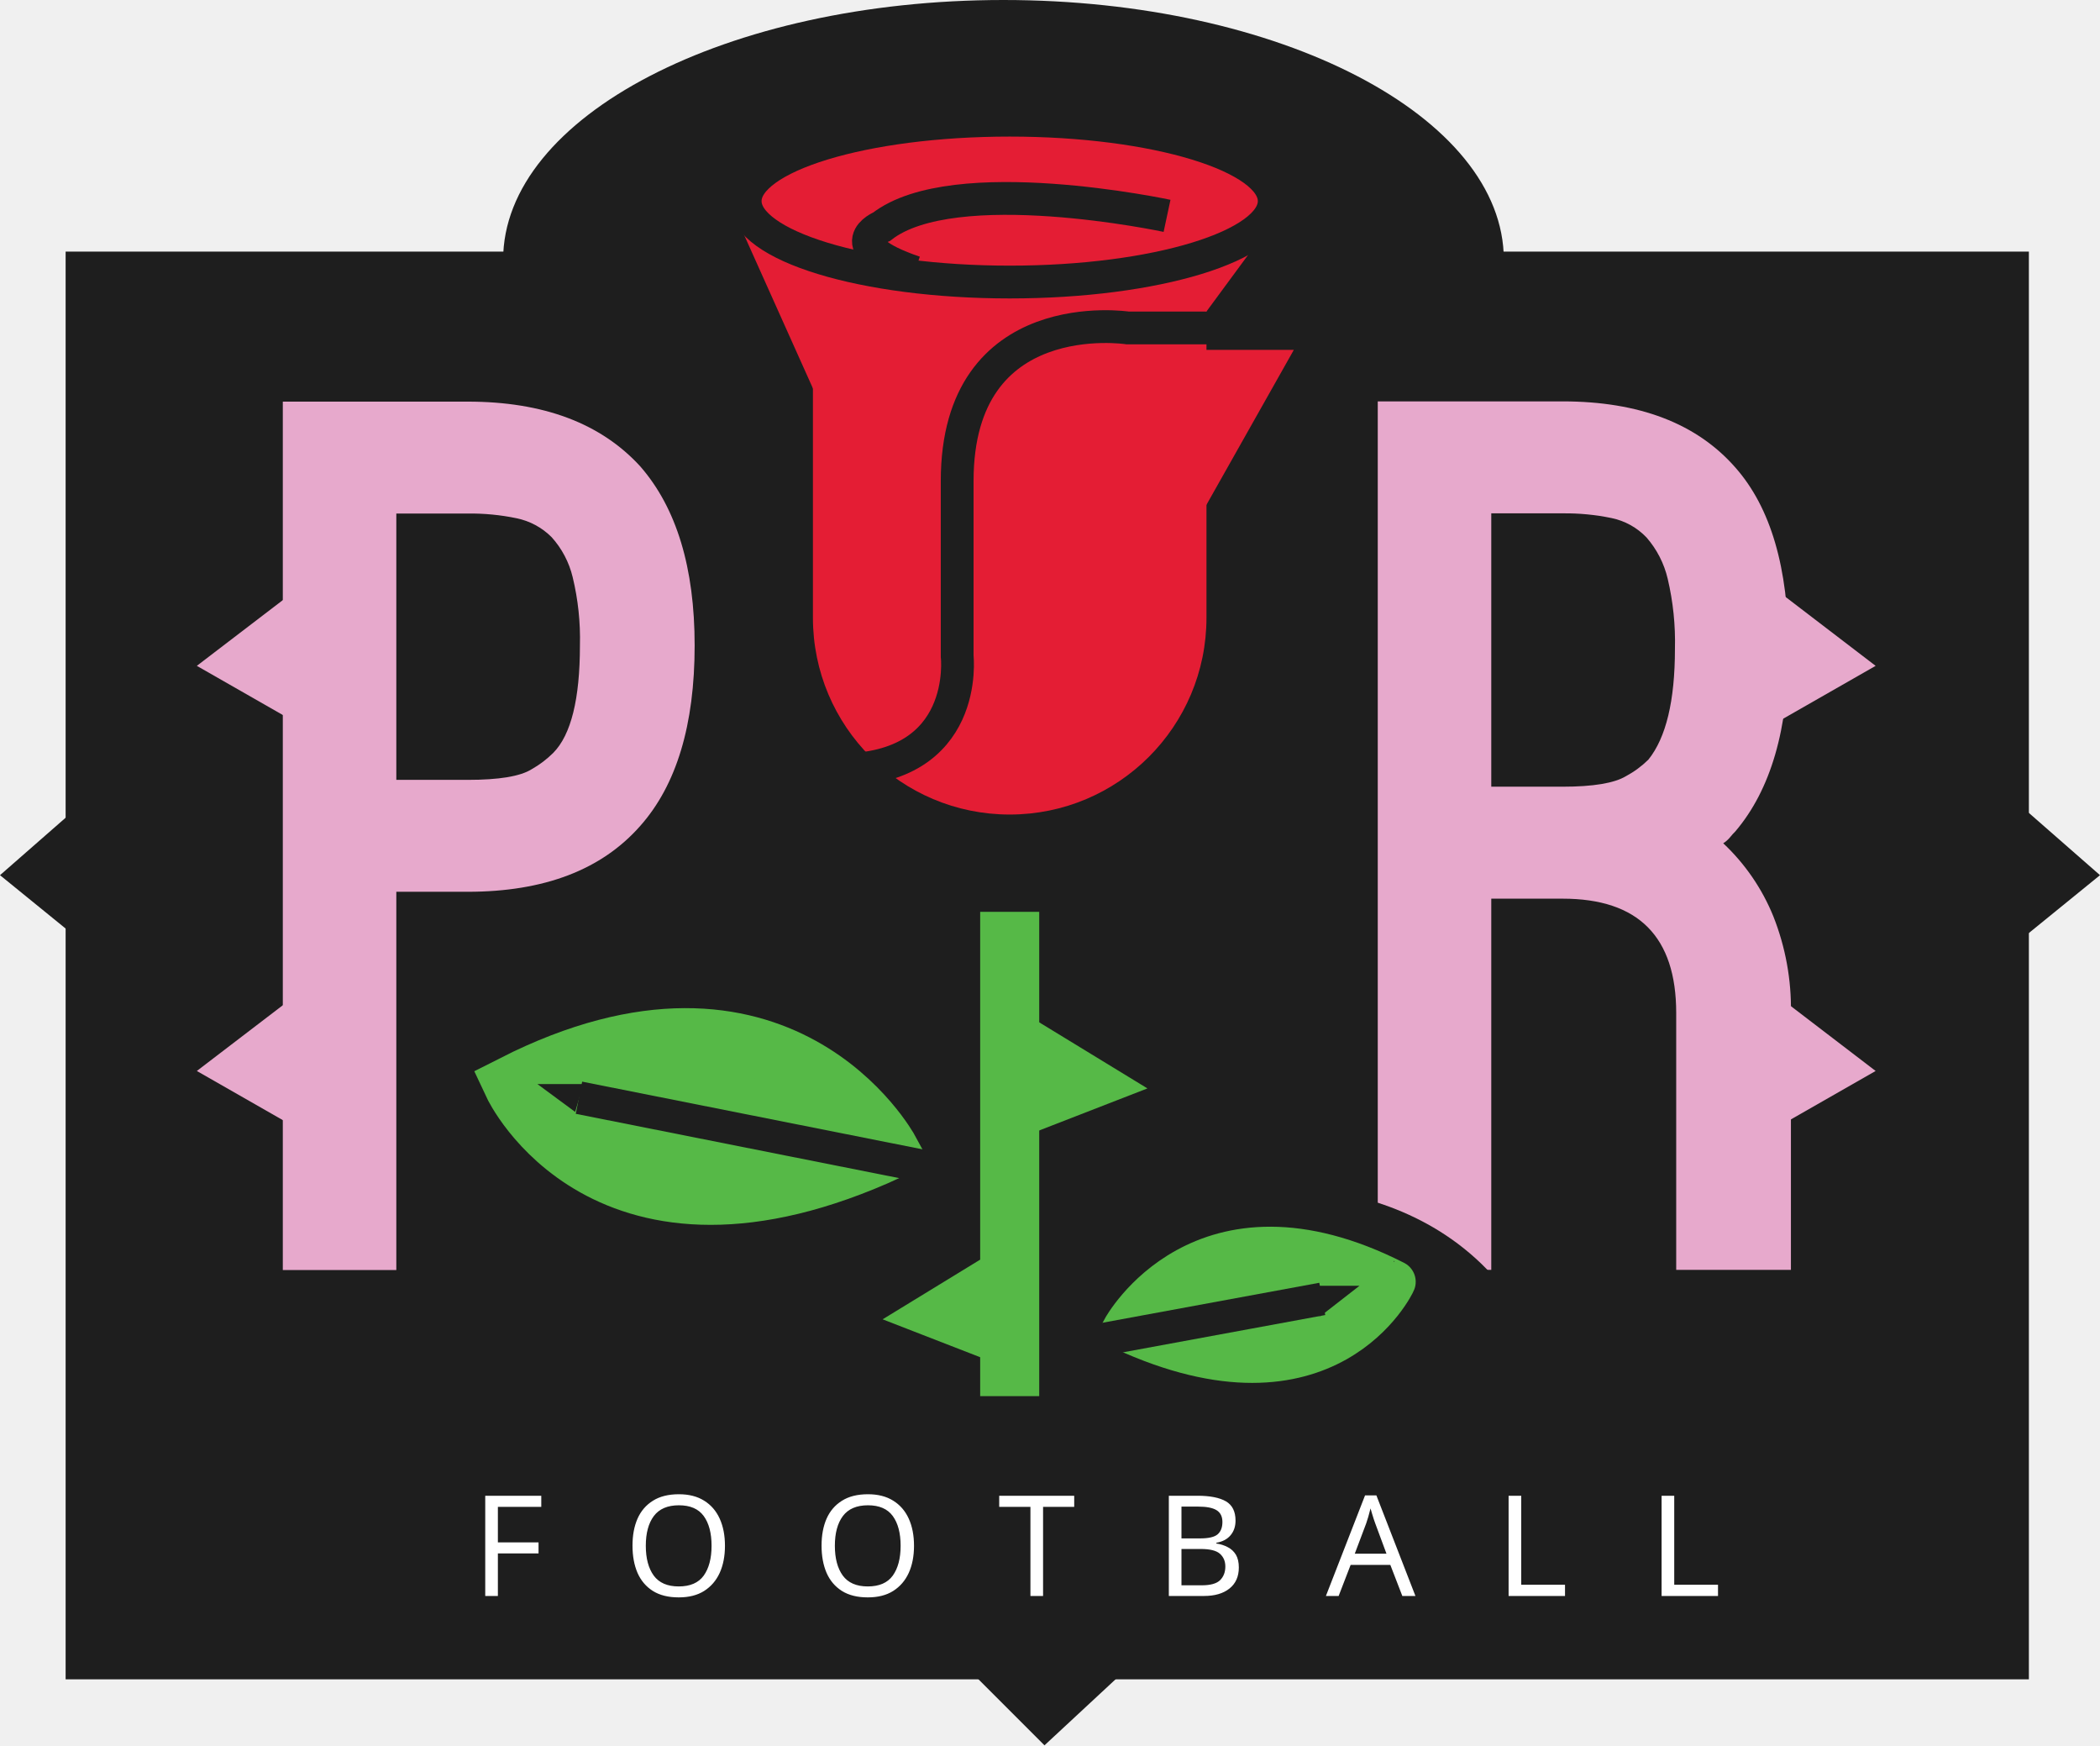
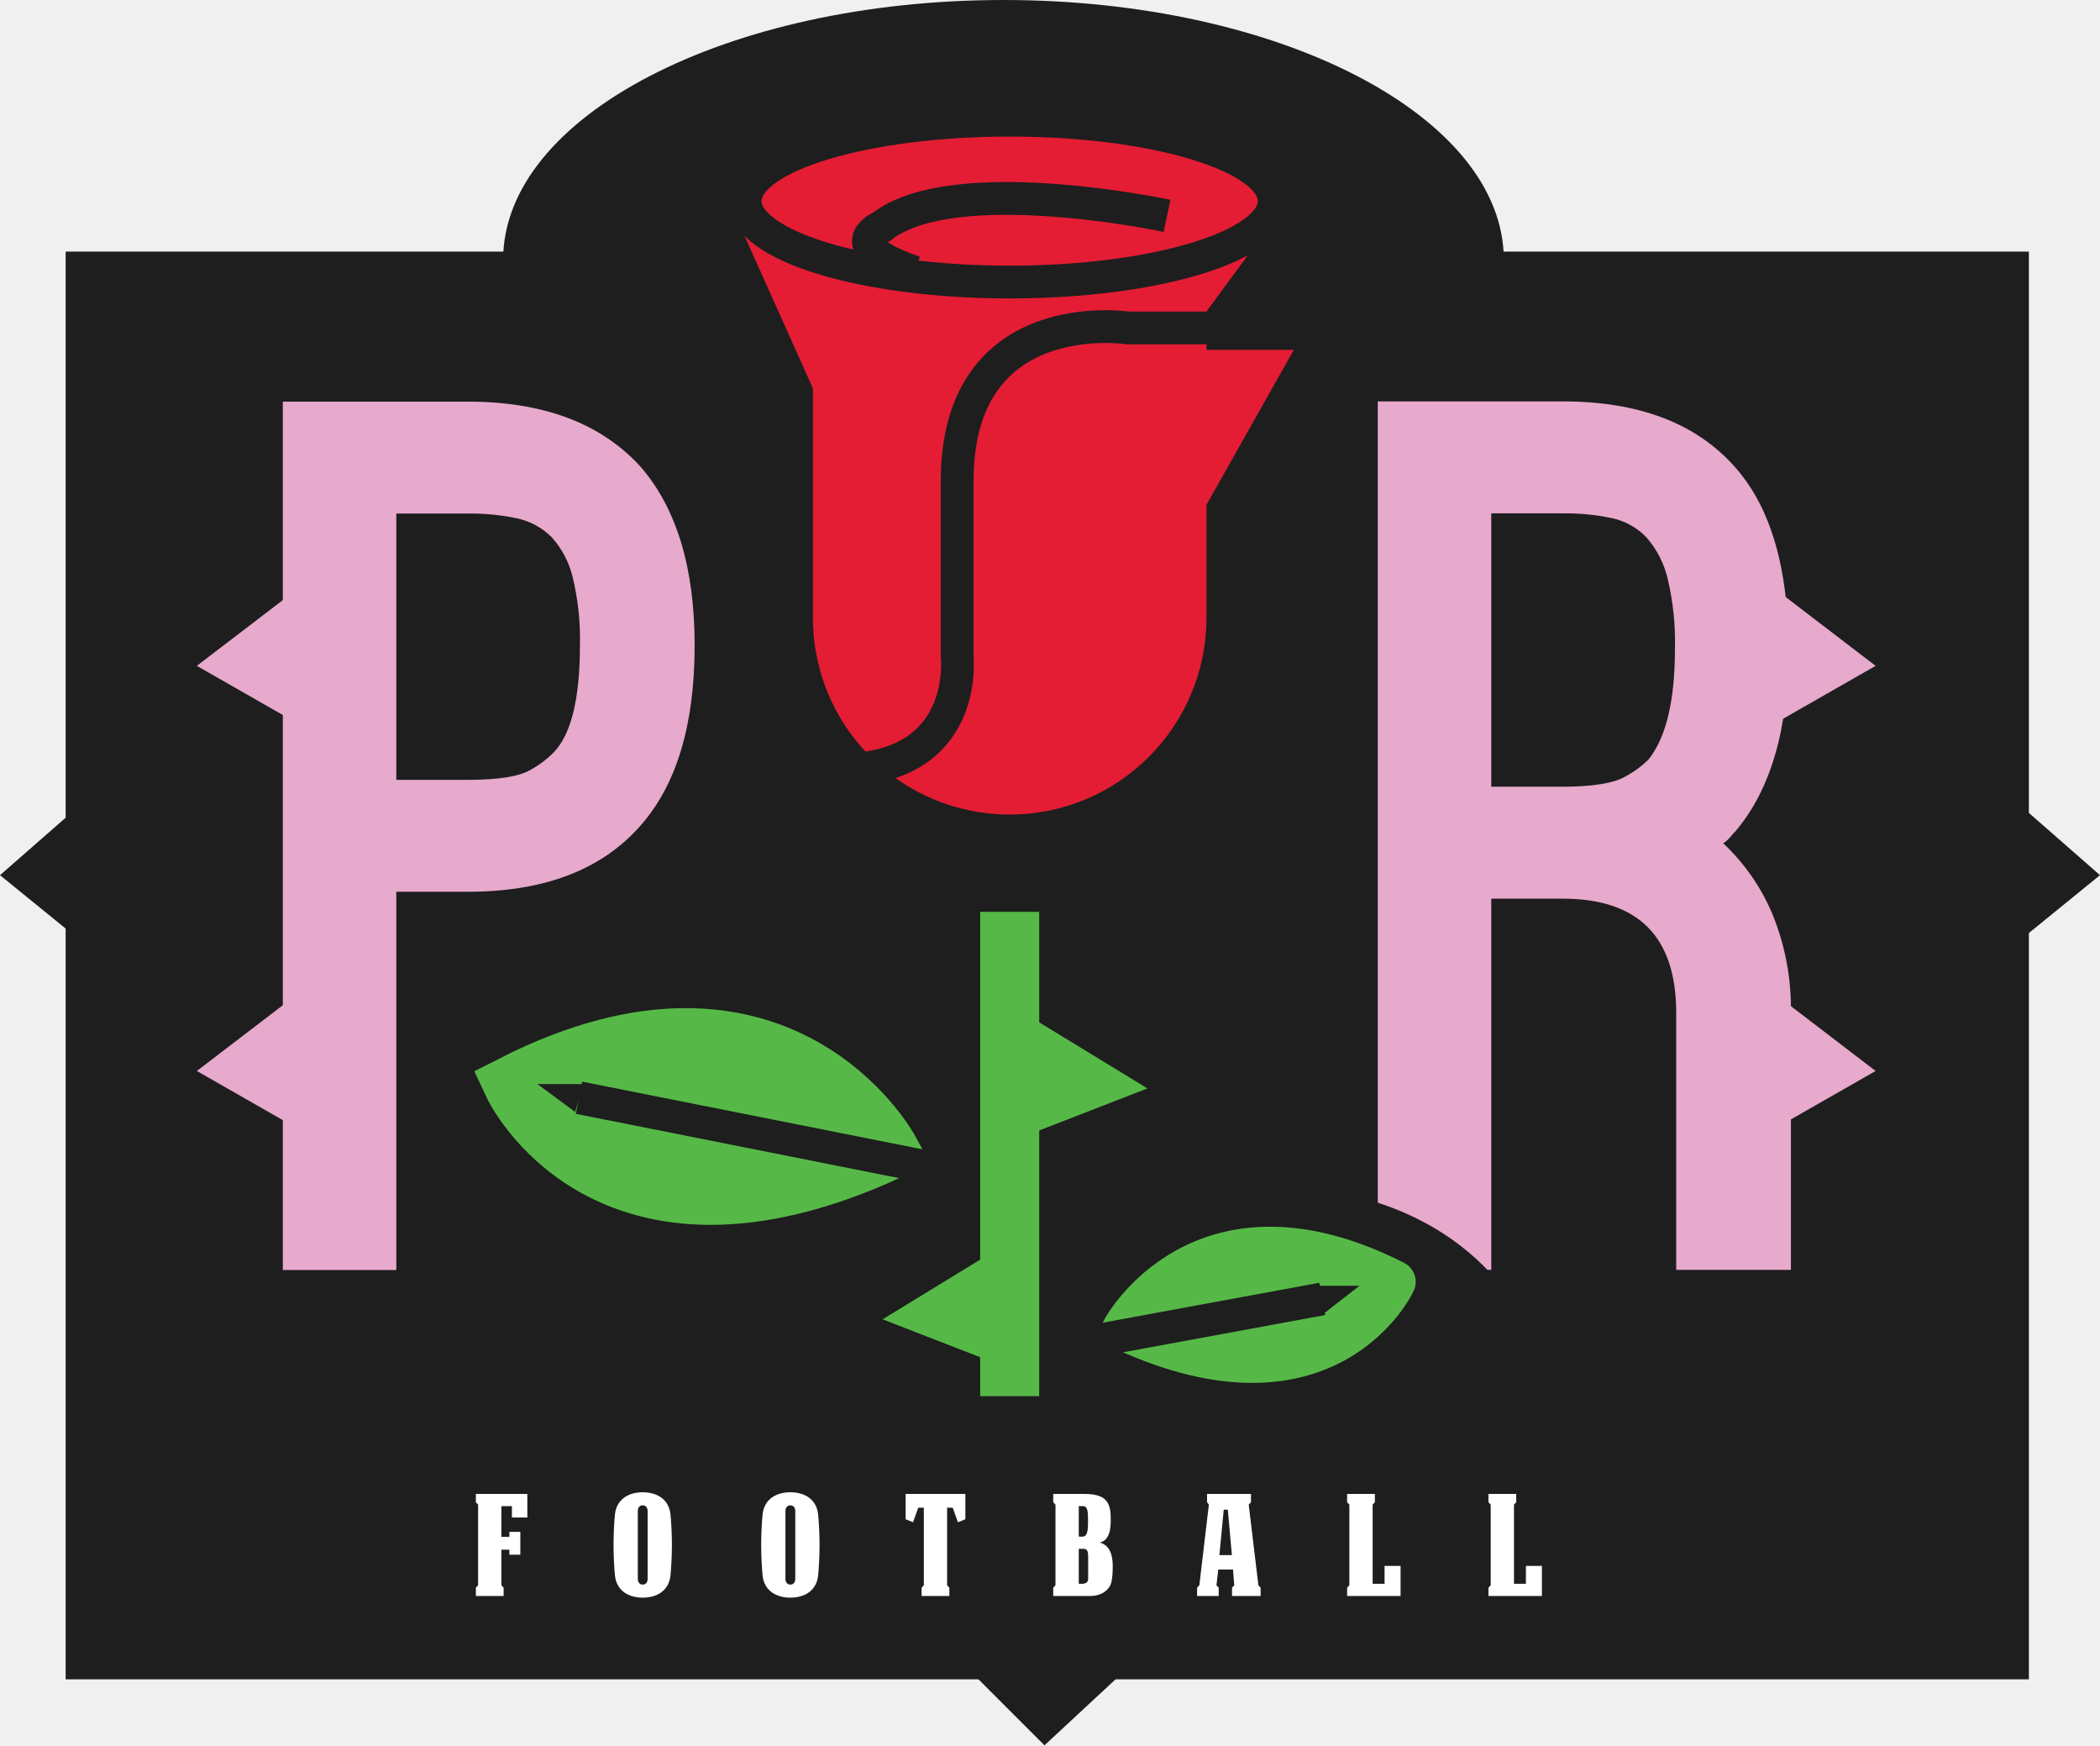
<svg xmlns="http://www.w3.org/2000/svg" id="Layer_1" data-name="Layer 1" version="1.1" width="347.81" height="288.99">
  <defs id="defs4">
    <style id="style2">.cls-1{fill:#1e1e1e}.cls-14,.cls-15{stroke-miterlimit:10}.cls-3{fill:#e41d34}.cls-15{fill:none}.cls-14{stroke:#56b947;fill:#56b947}.cls-15{stroke:#1e1e1e}.cls-10{fill:#fff}.cls-11{fill:#e7a9cc}.cls-14{stroke-width:6.18px}.cls-15{stroke-width:5.43px}</style>
  </defs>
  <path class="cls-1" id="rect6" style="fill:#1e1e1e" d="M10.87 41.66h325.16v236.4H10.87z" />
-   <text xml:space="preserve" style="font-style:normal;font-variant:normal;font-weight:normal;font-stretch:normal;font-size:23.237px;line-height:1.25;font-family:'DEATHE MAACH NCV';-inkscape-font-specification:'DEATHE MAACH NCV, Normal';font-variant-ligatures:normal;font-variant-caps:normal;font-variant-numeric:normal;font-variant-east-asian:normal;letter-spacing:13.16px;fill:#ffffff;fill-opacity:1;stroke-width:1" x="78.116" y="264.257" id="text2402">
-     <tspan id="tspan2400" x="78.116" y="264.257" style="font-style:normal;font-variant:normal;font-weight:normal;font-stretch:normal;font-size:23.237px;font-family:'DEATHE MAACH NCV';-inkscape-font-specification:'DEATHE MAACH NCV, Normal';font-variant-ligatures:normal;font-variant-caps:normal;font-variant-numeric:normal;font-variant-east-asian:normal;fill:#ffffff;fill-opacity:1;stroke-width:1">FOOTBALL</tspan>
-   </text>
+   <g aria-label="FOOTBALL" id="text2402" style="font-size:23.237px;line-height:1.25;font-family:'DEATHE MAACH NCV';-inkscape-font-specification:'DEATHE MAACH NCV, Normal';letter-spacing:13.16px;fill:#ffffff">
+     <path d="m 83.042,256.589 h 1.325 v 0.837 h 1.812 v -3.788 h -1.812 v 0.837 h -1.325 v -5.089 h 1.743 v 1.882 h 2.556 v -3.904 h -8.528 v 1.371 l 0.372,0.395 v 13.361 l -0.372,0.395 v 1.371 h 4.601 v -1.371 l -0.372,-0.395 z" id="path853" />
+     <path d="m 105.636,250.176 c 0,-0.581 0.349,-0.929 0.813,-0.929 0.465,0 0.813,0.349 0.813,0.929 v 11.27 c 0,0.581 -0.349,0.929 -0.813,0.929 -0.465,0 -0.813,-0.349 -0.813,-0.929 z m 5.647,5.623 c 0,-1.743 -0.093,-3.555 -0.232,-5.042 -0.279,-2.603 -2.347,-3.671 -4.601,-3.671 -2.254,0 -4.322,1.069 -4.601,3.671 -0.139,1.487 -0.232,3.3 -0.232,5.042 0,1.743 0.093,3.579 0.232,5.066 0.279,2.603 2.347,3.671 4.601,3.671 2.254,0 4.322,-1.069 4.601,-3.671 0.139,-1.487 0.232,-3.323 0.232,-5.066 z" id="path855" />
+     <path d="m 130.089,250.176 c 0,-0.581 0.349,-0.929 0.813,-0.929 0.465,0 0.813,0.349 0.813,0.929 v 11.27 c 0,0.581 -0.349,0.929 -0.813,0.929 -0.465,0 -0.813,-0.349 -0.813,-0.929 z m 5.647,5.623 c 0,-1.743 -0.093,-3.555 -0.232,-5.042 -0.279,-2.603 -2.347,-3.671 -4.601,-3.671 -2.254,0 -4.322,1.069 -4.601,3.671 -0.139,1.487 -0.232,3.3 -0.232,5.042 0,1.743 0.093,3.579 0.232,5.066 0.279,2.603 2.347,3.671 4.601,3.671 2.254,0 4.322,-1.069 4.601,-3.671 0.139,-1.487 0.232,-3.323 0.232,-5.066 z" id="path857" />
+     <path d="m 149.988,247.364 v 4.183 l 1.232,0.511 0.86,-2.417 h 0.929 v 12.85 l -0.372,0.395 v 1.371 h 4.601 v -1.371 l -0.372,-0.395 v -12.85 h 0.929 l 0.86,2.417 1.232,-0.511 v -4.183 z" id="path859" />
+     <path d="m 174.441,264.257 h 6.228 c 1.627,0 3.114,-0.906 3.416,-2.347 0.186,-0.837 0.209,-1.789 0.209,-2.649 0,-1.766 -0.465,-3.369 -2.138,-3.857 1.487,-0.325 1.812,-1.975 1.812,-3.648 0,-2.486 -0.279,-4.392 -4.299,-4.392 H 174.441 v 1.371 l 0.372,0.395 v 13.361 l -0.372,0.395 z m 4.229,-9.829 v -5.042 h 0.744 c 0.744,0 0.79,0.999 0.79,2.393 0,1.441 -0.046,2.649 -0.883,2.649 z m 0,7.808 v -5.786 h 0.79 c 0.674,0 0.767,0.511 0.767,1.441 v 3.486 c 0,0.999 -0.999,0.86 -1.557,0.86 z" id="path861" />
+     <path d="m 201.961,257.495 0.72,-7.529 h 0.674 l 0.674,7.529 z m -3.323,4.996 -0.372,0.395 v 1.371 h 3.579 v -1.371 l -0.372,-0.395 0.302,-2.603 h 2.44 l 0.209,2.603 -0.372,0.395 v 1.371 h 4.74 v -1.371 l -0.372,-0.395 -1.603,-13.361 0.372,-0.395 v -1.371 h -7.273 v 1.371 l 0.302,0.395 z" id="path863" />
+     <path d="m 229.319,262.236 h -1.975 v -13.106 l 0.372,-0.395 v -1.371 h -4.601 v 1.371 l 0.372,0.395 v 13.361 l -0.372,0.395 v 1.371 h 8.853 v -4.973 h -2.649 z" id="path865" />
+     <path d="m 252.727,262.236 h -1.975 v -13.106 l 0.372,-0.395 v -1.371 h -4.601 v 1.371 l 0.372,0.395 v 13.361 l -0.372,0.395 v 1.371 h 8.853 v -4.973 h -2.649 z" id="path867" />
+   </g>
  <ellipse class="cls-1" cx="166.2" cy="43.02" rx="82.87" ry="43.02" id="ellipse8" style="fill:#1e1e1e" />
  <path class="cls-11" d="M65.64 210.29h-18.8V66.5h30.61q18.79 0 28.6 10.73 9 10.33 9 29.65 0 19.71-9 29.86-9.6 10.92-28.6 10.92H65.64zm0-81.16h11.81q7.8 0 10.6-1.76a16.65 16.65 0 0 0 3.6-2.73q4.4-4.48 4.4-17.76a43.29 43.29 0 0 0-1.2-11.31 15.14 15.14 0 0 0-3.5-6.64 11.44 11.44 0 0 0-5.8-3.12 37.6 37.6 0 0 0-8.1-.78H65.64z" id="path54" style="fill:#e7a9cc" />
  <path class="cls-11" d="M285.41 139.63a34.28 34.28 0 0 1 8.3 12.1 41.46 41.46 0 0 1 2.91 16v42.53h-19v-42.53q0-18.93-18.8-18.93h-11.83v61.46h-18.8V66.46h30.61q19 0 28.6 10.93 8.8 9.94 8.81 30.05 0 19.89-8.81 30.24c-.26.26-.57.58-.9 1a4.81 4.81 0 0 1-1.09.95zm-26.6-9.37q7.59 0 10.5-1.75a16.22 16.22 0 0 0 3.7-2.73q4.4-5.46 4.4-18.34a45.44 45.44 0 0 0-1.2-11.61 15.93 15.93 0 0 0-3.5-6.83 11.09 11.09 0 0 0-5.8-3.22 37.6 37.6 0 0 0-8.1-.78h-11.82v45.26h11.81z" id="path56" style="fill:#e7a9cc" />
  <path class="cls-3" d="M134.64 37.67v64.61a32.59 32.59 0 0 0 65.18 0V37.67z" id="path58" style="fill:#e41d34" />
  <path id="rect60" style="fill:#56b947" d="M162.34 150.98h9.78v80.19h-9.78z" />
  <path d="M147.3 190.45s-18.1-33.31-62.31-10.86c0 0 15.24 32.59 62.31 10.86z" id="path62" style="fill:#56b947;stroke:#56b947;stroke-width:9.78px;stroke-miterlimit:10" />
  <path class="cls-14" id="polygon64" style="fill:#56b947;stroke:#56b947;stroke-width:6.18px;stroke-miterlimit:10" transform="translate(-577.01 -361.01)" d="m760.11 540.61-8.24-5.03v8.23z" />
  <path class="cls-14" id="polygon66" style="fill:#56b947;stroke:#56b947;stroke-width:6.18px;stroke-miterlimit:10" transform="translate(-577.01 -361.01)" d="m730.13 578.84 8.24-5.04v8.24z" />
  <path class="cls-15" id="line68" style="fill:none;stroke:#1e1e1e;stroke-width:5.43px;stroke-miterlimit:10" d="m157.81 194.07-61.92-12.31" />
  <path class="cls-1" id="polyline70" style="fill:#1e1e1e" transform="translate(-577.01 -361.01)" d="m672.27 545.12-6.25-4.61h7.61" />
  <path class="cls-15" d="M201.26 54.3h-14.48s-28.25-4.34-28.25 25.35v29s2.18 18.83-19.55 18.83" id="path72" style="fill:none;stroke:#1e1e1e;stroke-width:5.43px;stroke-miterlimit:10" />
  <path class="cls-3" id="polyline74" style="fill:#e41d34" transform="translate(-577.01 -361.01)" d="M767.41 418.94h23.89l-15.93 28.24" />
  <path class="cls-3" id="polyline76" style="fill:#e41d34" transform="translate(-577.01 -361.01)" d="M714.91 398.68H699.7l18.83 41.98" />
  <path class="cls-3" id="polyline78" style="fill:#e41d34" transform="translate(-577.01 -361.01)" d="m776.82 412.6 7.6-10.32h-22.81" />
  <ellipse cx="167.23" cy="33.3" rx="43.81" ry="13.4" id="ellipse80" style="fill:#e41d34;stroke:#1e1e1e;stroke-width:5.43px;stroke-miterlimit:10" />
  <path class="cls-15" d="M193.29 35.74s-35.3-7.55-47.25 1.78c0 0-7.62 3.11 5.43 7.55" id="path82" style="fill:none;stroke:#1e1e1e;stroke-width:5.43px;stroke-miterlimit:10" />
  <path class="cls-1" d="M206.46 196.65s36-4.43 49.23 28.21" id="path84" style="fill:#1e1e1e" />
  <path d="M186.05 220.07s13.06-24 44.9-7.83c.04 0-10.96 23.49-44.9 7.83z" id="path86" style="fill:#56b947;stroke:#56b947;stroke-width:7.05px;stroke-miterlimit:10" />
  <path class="cls-15" id="line88" style="fill:none;stroke:#1e1e1e;stroke-width:5.43px;stroke-miterlimit:10" d="m177.72 222.68 41.28-7.61" />
  <path class="cls-1" id="polyline90" style="fill:#1e1e1e" transform="translate(-577.01 -361.01)" d="M794.93 573.91h7.24l-6.52 5.07" />
  <path class="cls-11" id="polyline92" style="fill:#e7a9cc" transform="translate(-577.01 -361.01)" d="m625.01 459.49-15.4 11.77 19.02 10.87" />
  <path class="cls-11" id="polyline94" style="fill:#e7a9cc" transform="translate(-577.01 -361.01)" d="m625.01 526.57-15.4 11.77 19.02 10.87" />
  <path class="cls-11" id="polyline96" style="fill:#e7a9cc" transform="translate(-577.01 -361.01)" d="m872.27 459.49 15.39 11.77-19.02 10.87" />
  <path class="cls-11" id="polyline98" style="fill:#e7a9cc" transform="translate(-577.01 -361.01)" d="m872.27 526.57 15.39 11.77-19.02 10.87" />
  <path class="cls-1" id="polyline284" style="fill:#1e1e1e" transform="translate(-577.01 -361.01)" d="m591.5 493.24-14.49 12.68 14.49 11.78" />
  <path class="cls-1" id="polyline286" style="fill:#1e1e1e" transform="translate(-577.01 -361.01)" d="m910.33 493.24 14.49 12.68-14.49 11.78" />
  <path class="cls-1" id="polyline288" style="fill:#1e1e1e" transform="translate(-577.01 -361.01)" d="m738 638 12 12 14-13" />
</svg>
